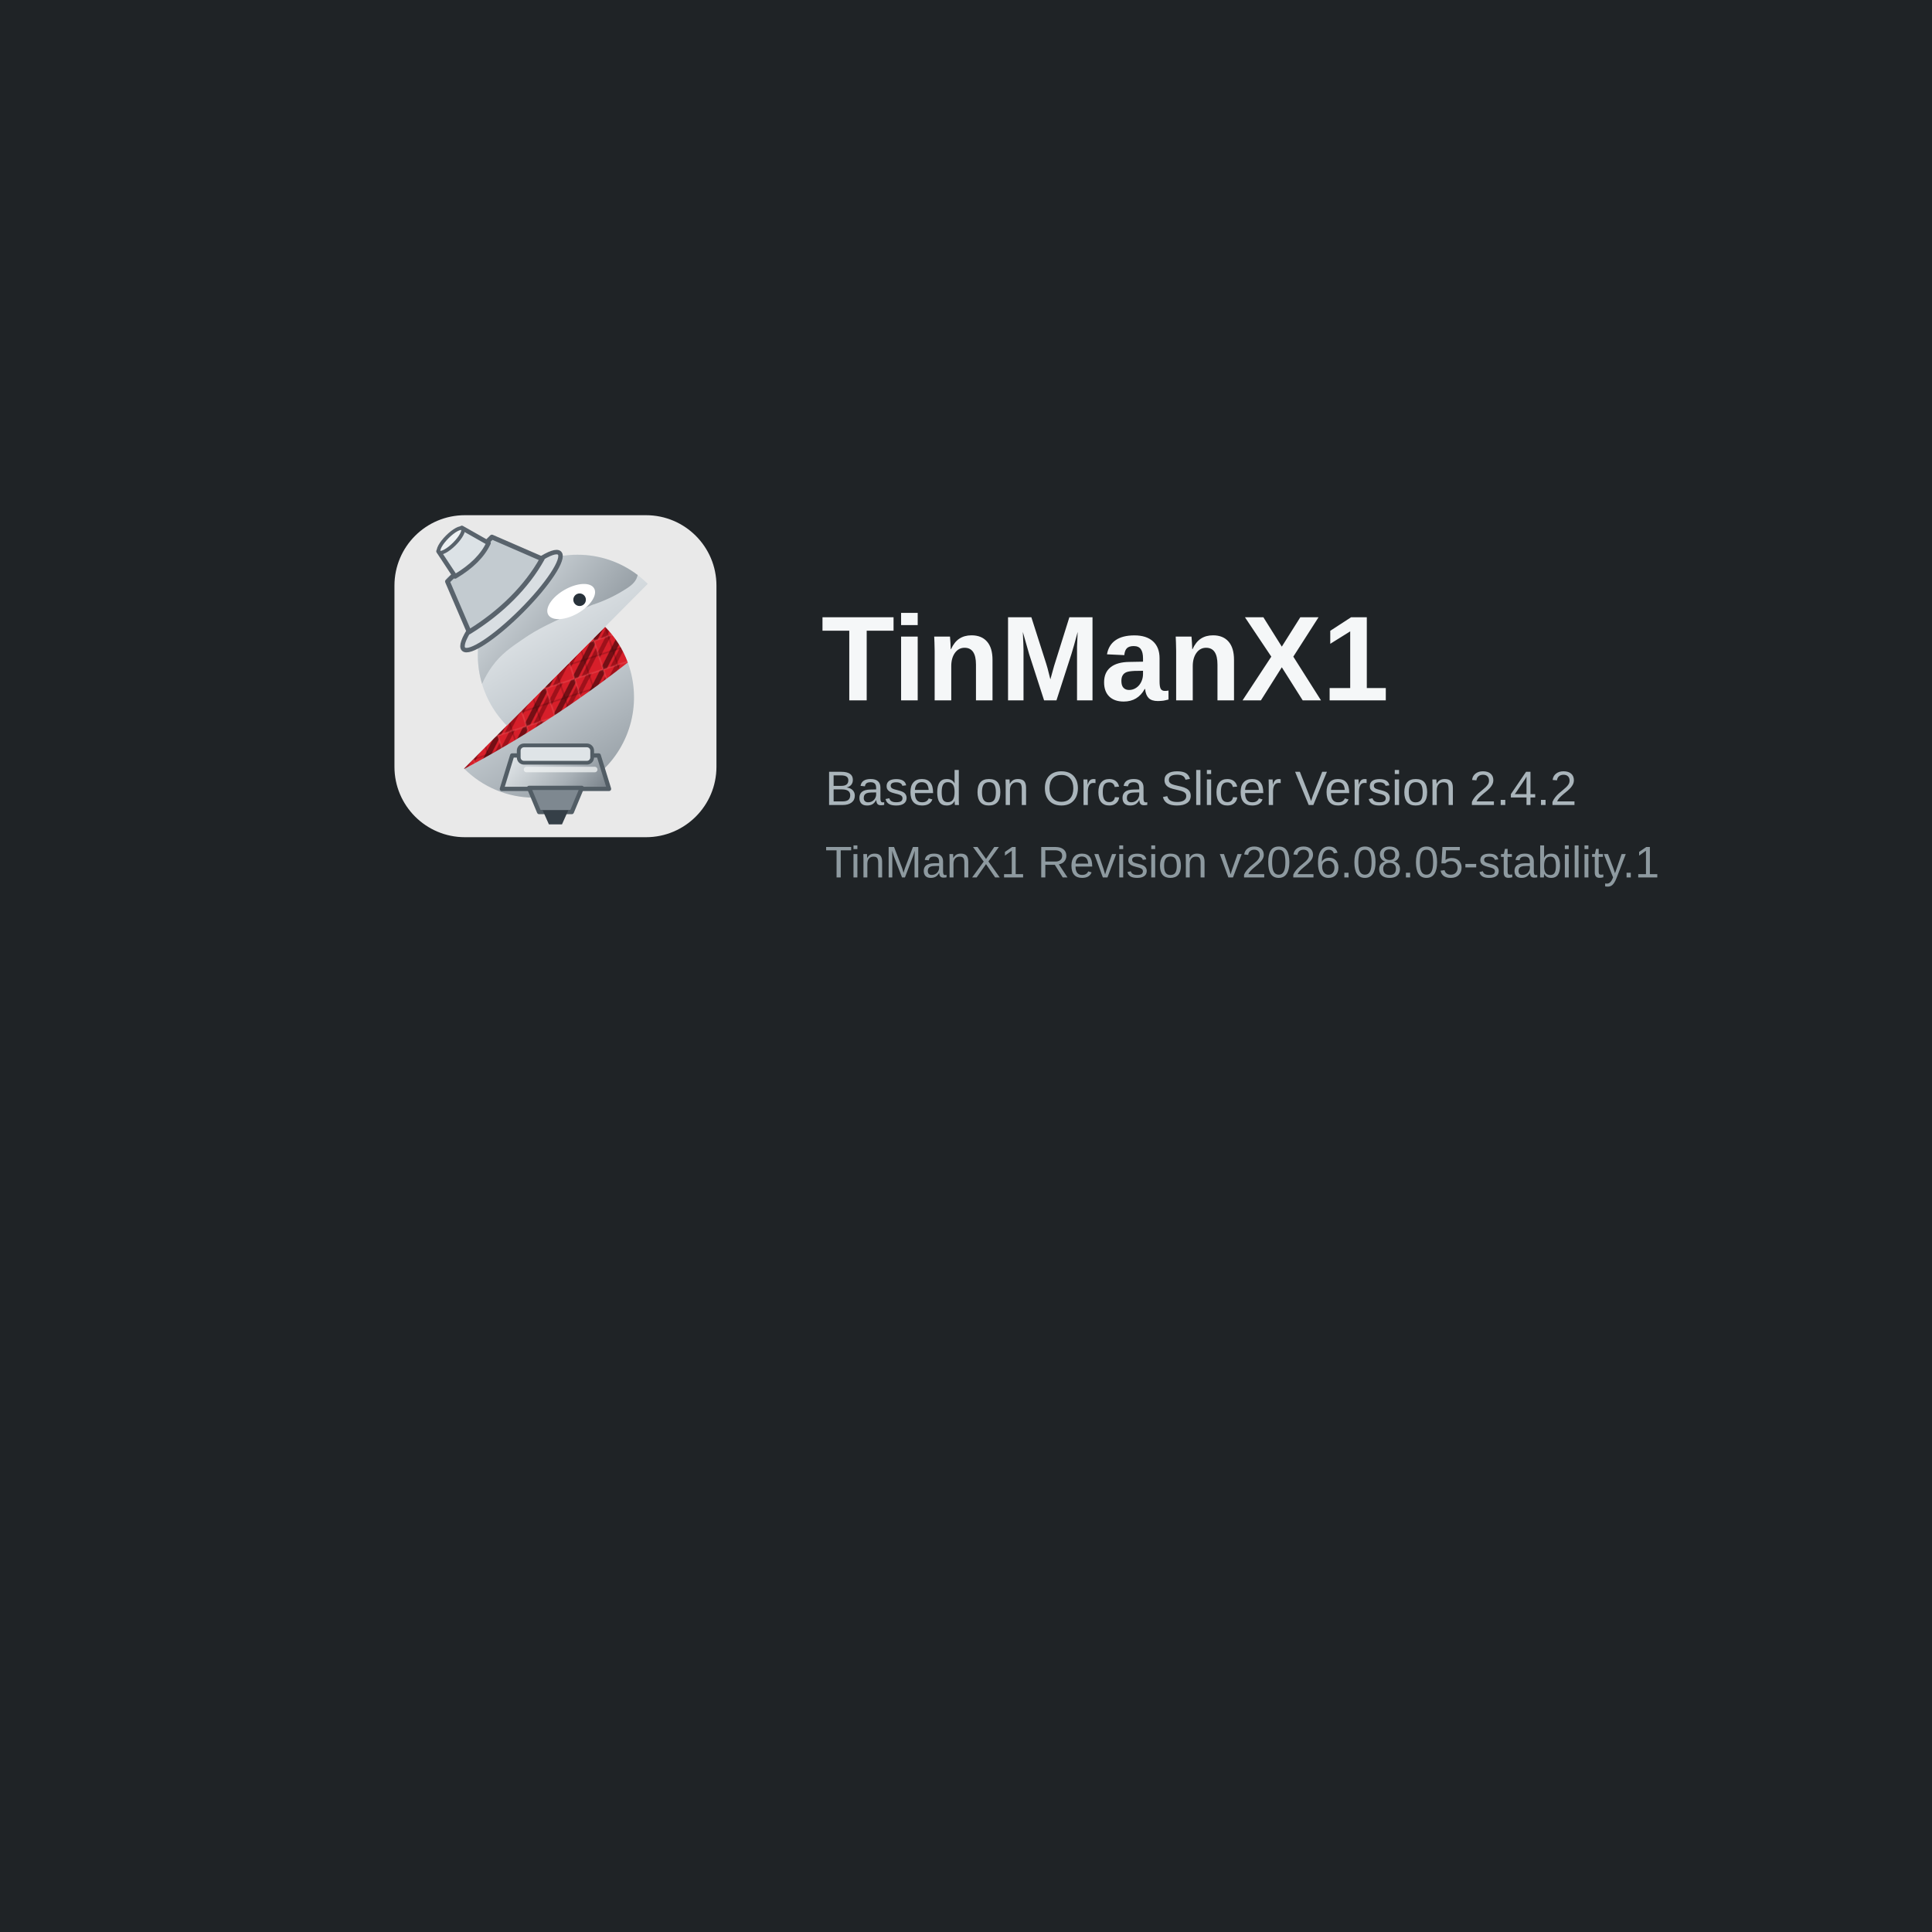
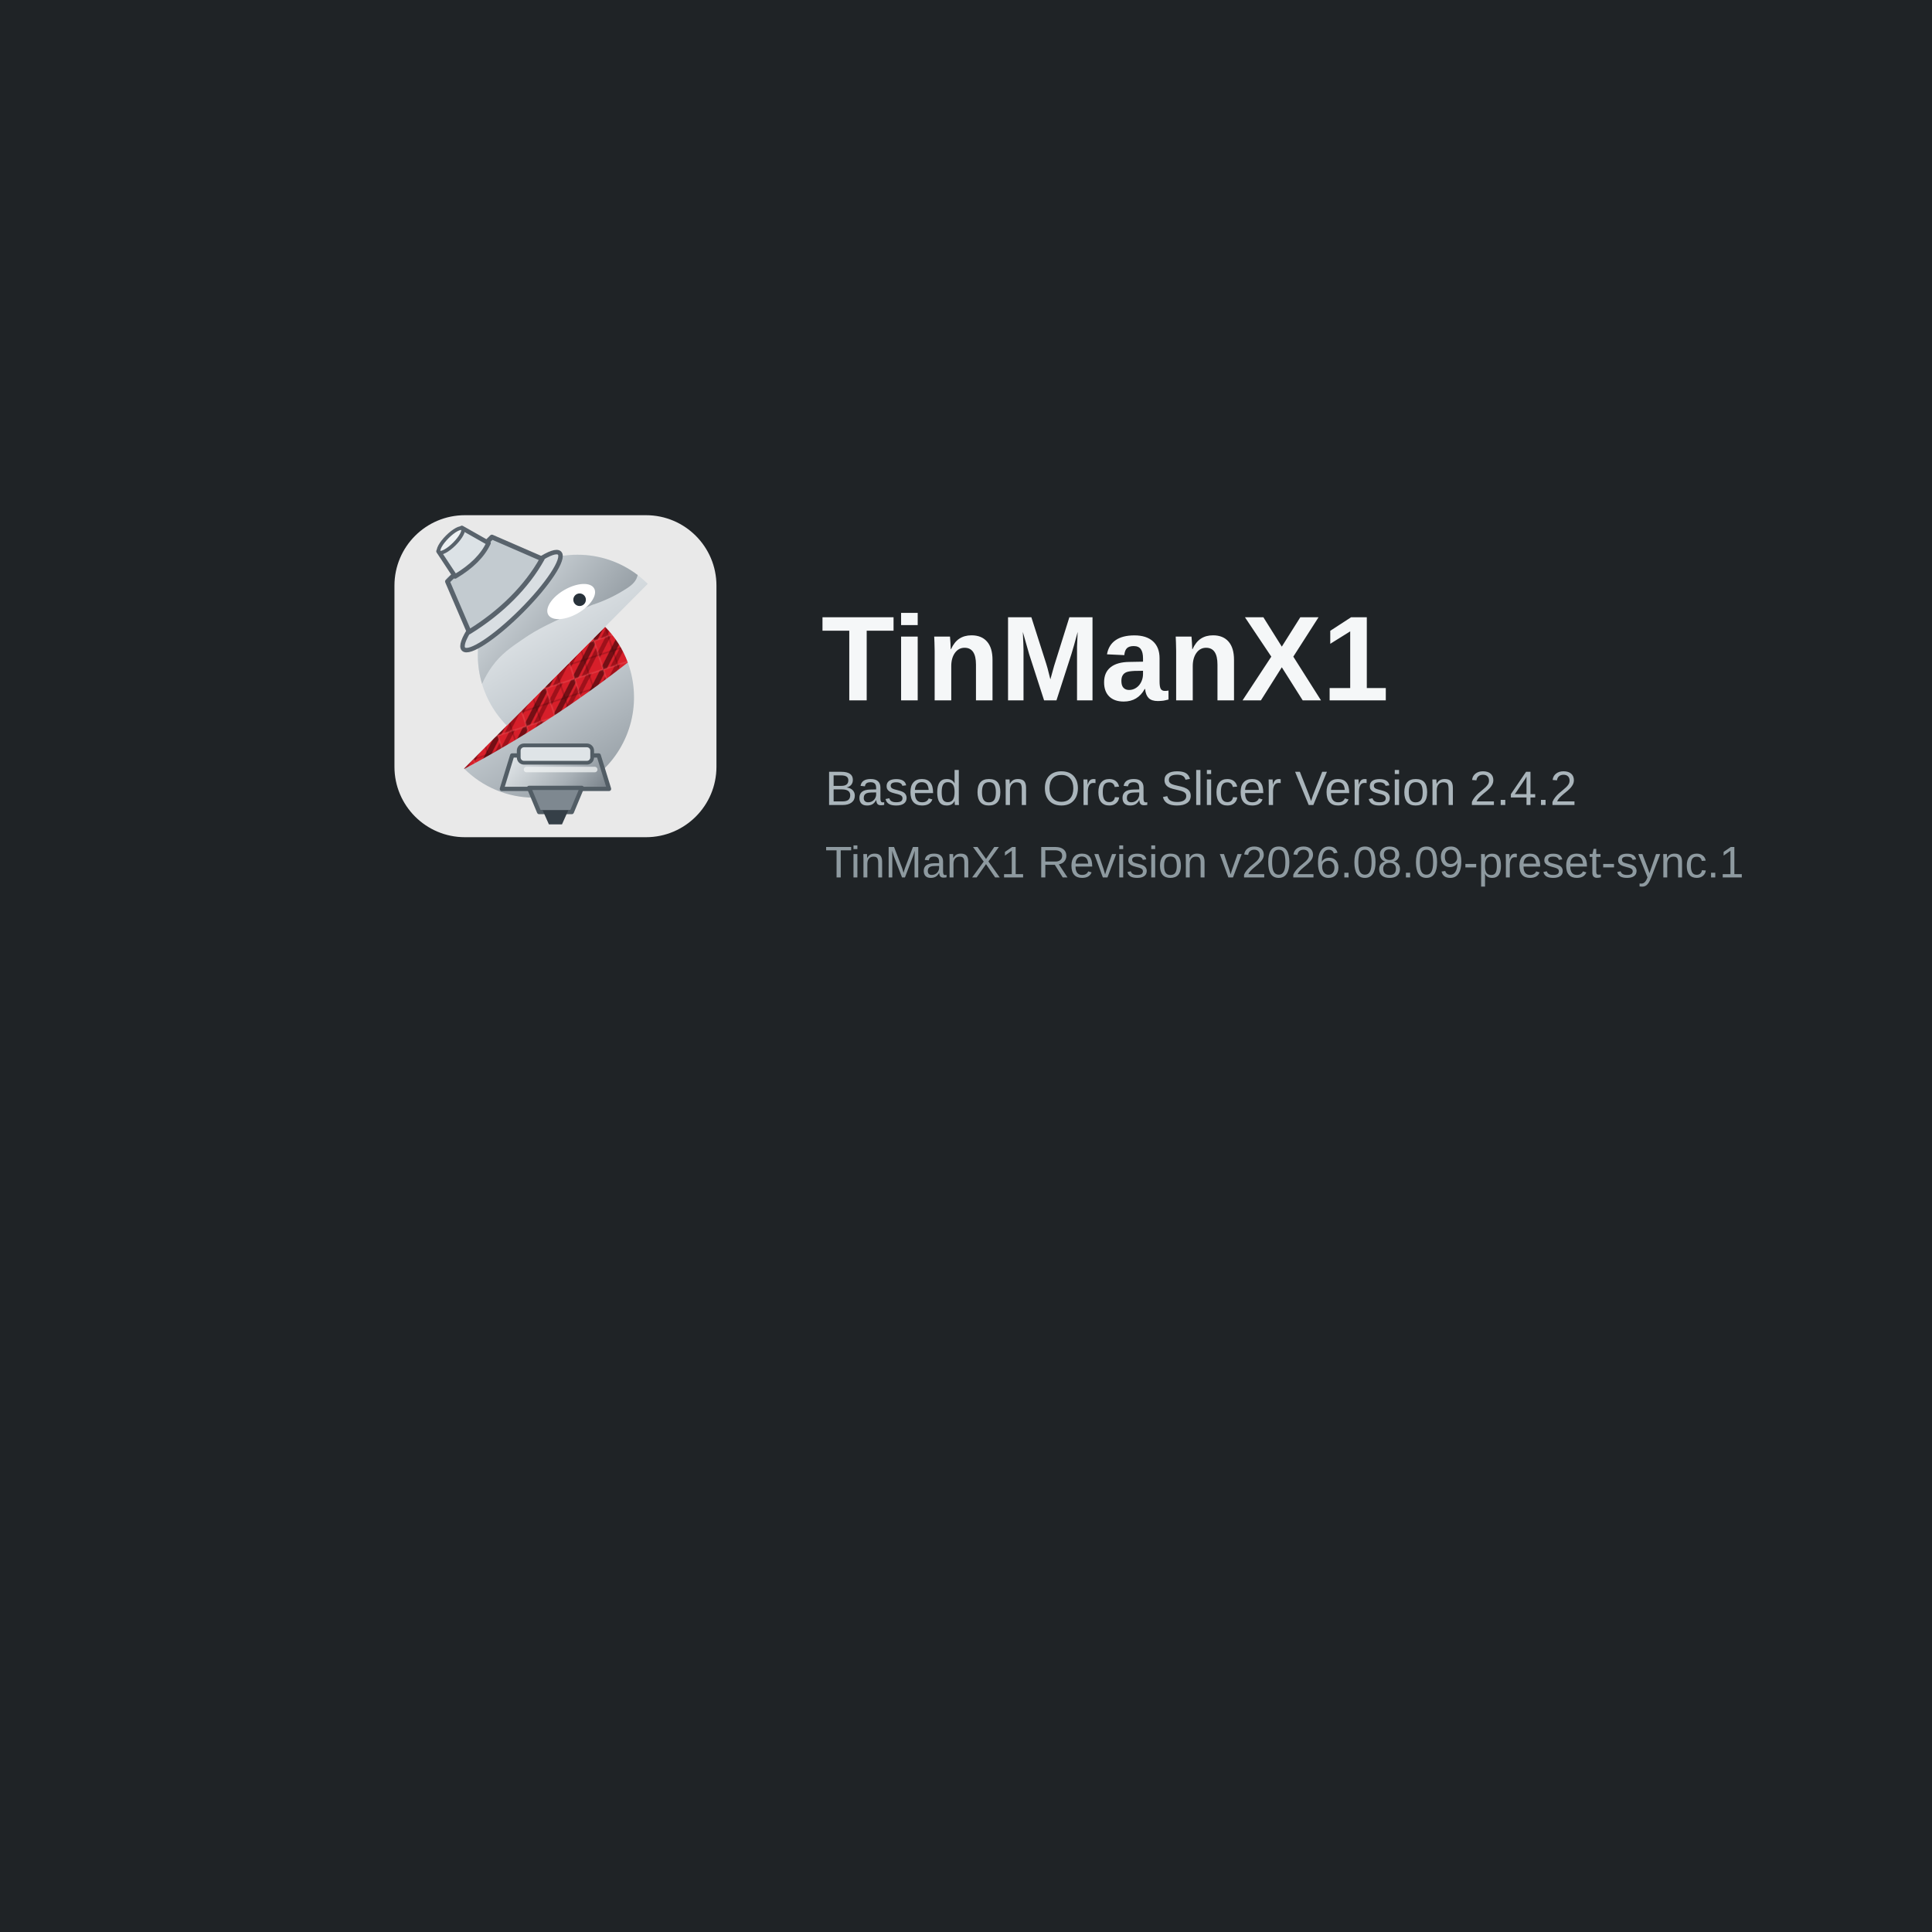
<svg xmlns="http://www.w3.org/2000/svg" width="480" height="480" viewBox="0 0 480 480">
  <defs>
    <linearGradient id="tmxSilver" x1="18" y1="8" x2="47" y2="55" gradientUnits="userSpaceOnUse">
      <stop offset="0" stop-color="#f7f9fa" />
      <stop offset=".52" stop-color="#c7ced3" />
      <stop offset="1" stop-color="#8d969d" />
    </linearGradient>
    <linearGradient id="tmxDarkSilver" x1="19" y1="10" x2="49" y2="35" gradientUnits="userSpaceOnUse">
      <stop offset="0" stop-color="#dce2e6" />
      <stop offset="1" stop-color="#6f7981" />
    </linearGradient>
    <linearGradient id="tmxNozzle" x1="24" y1="43" x2="43" y2="60" gradientUnits="userSpaceOnUse">
      <stop offset="0" stop-color="#eef2f4" />
      <stop offset=".55" stop-color="#a8b0b6" />
      <stop offset="1" stop-color="#59636c" />
    </linearGradient>
    <pattern id="tmxCarbonRed" width="6" height="6" patternUnits="userSpaceOnUse" patternTransform="rotate(-18)">
      <rect width="6" height="6" fill="#D71F2A" />
      <path d="M-2 1 1-2M0 6 6 0M5 8 8 5" fill="none" stroke="#250204" stroke-width="1.05" opacity=".55" />
      <path d="M-2 5 5-2M1 7 7 1" fill="none" stroke="#7c0810" stroke-width=".85" opacity=".62" />
      <path d="M0 0h6v6h-6z" fill="none" stroke="#f06a70" stroke-width=".35" opacity=".28" />
      <path d="M0 3h6M3 0v6" fill="none" stroke="#180102" stroke-width=".28" opacity=".22" />
    </pattern>
  </defs>
  <rect width="480" height="480" fill="#1f2326" />
  <g transform="translate(98 128)">
    <g transform="scale(1.25)">
      <rect width="64" height="64" rx="14" fill="#e9e9e9" />
      <path d="M13.84,50.354a19.7,19.7,0,0,0,13.883,5.79A19.944,19.944,0,0,0,41.858,22.182Z" fill="url(#tmxSilver)" />
      <path d="M41.858,22.181,13.84,50.354l.061.059A220.548,220.548,0,0,0,46.378,29.277a19.964,19.964,0,0,0-4.52-7.1" fill="url(#tmxCarbonRed)" />
      <path d="M36.381,7.856A19.943,19.943,0,0,0,22.327,41.818L50.345,13.646a19.693,19.693,0,0,0-13.964-5.79" fill="url(#tmxSilver)" />
      <path d="M36.381,7.856A19.636,19.636,0,0,0,26.04,10.782a22.742,22.742,0,0,0-5.91-.745,23.084,23.084,0,0,0-9.477,2.124.632.632,0,0,0,.129,1.191,13.52,13.52,0,0,1,8.069,5.137A20.06,20.06,0,0,0,17.41,33.534a19.873,19.873,0,0,1,2-3.488c1.819-2.5,3.743-3.8,6.585-5.723,2.093-1.416,5-3.077,13.359-6.512a28.421,28.421,0,0,0,6.12-2.821c1.4-.831,2.461-1.615,2.8-2.842.024-.086.045-.172.065-.256A19.655,19.655,0,0,0,36.381,7.856" fill="url(#tmxDarkSilver)" />
      <path d="M39.69,14.551c.727,1.285-.728,3.495-3.249,4.937s-5.154,1.569-5.88.284.727-3.495,3.248-4.937,5.154-1.569,5.881-.284" fill="#fff" />
      <circle cx="36.8" cy="16.8" r="1.25" fill="#28323a" />
      <g transform="translate(-17 1) rotate(-45 34.2 12.5) scale(1.05)">
        <ellipse cx="34.25" cy="18.4" rx="12.85" ry="2.65" fill="#d9dee2" stroke="#59636c" stroke-width=".85" />
        <path d="M28.3,7.2h11.9l3.8,9.65c-5.75,1.65-12.65,1.65-19.55,0Z" fill="#c3cbd0" stroke="#59636c" stroke-width=".9" stroke-linejoin="round" />
        <path d="M31.15,1.95h6.25l1.55,5.6c-2.45.9-5.4.9-8.95,0Z" fill="#dce2e6" stroke="#59636c" stroke-width=".85" stroke-linejoin="round" />
        <ellipse cx="34.25" cy="2.15" rx="3.15" ry=".95" fill="#eef2f4" stroke="#59636c" stroke-width=".7" />
      </g>
      <path d="M23.4,47.75h17.2l2.05,6.65H21.35Z" fill="url(#tmxNozzle)" stroke="#525d65" stroke-width=".85" stroke-linejoin="round" />
      <path d="M26.75,54.2h10.5l-2,4.8h-6.5Z" fill="#7e8890" stroke="#525d65" stroke-width=".85" stroke-linejoin="round" />
      <path d="M29.45,58.65h5.1l-1.25,2.8h-2.6Z" fill="#353f47" />
      <rect x="24.7" y="45.75" width="14.6" height="3.45" rx="1.05" fill="#dfe4e7" stroke="#525d65" stroke-width=".75" />
      <path d="M26.25,50.55h13.55" fill="none" stroke="#f4f6f7" stroke-width="1.1" stroke-linecap="round" opacity=".72" />
    </g>
    <text x="106" y="46" font-family="Arial, Helvetica, sans-serif" font-size="30" font-weight="700" fill="#f5f7f8">TinManX1</text>
    <text x="107" y="72" font-family="Arial, Helvetica, sans-serif" font-size="12" fill="#aab5bb">Based on Orca Slicer Version 2.4.2</text>
-     <text x="107" y="90" font-family="Arial, Helvetica, sans-serif" font-size="11" fill="#8e9aa0">TinManX1 Revision v2026.08.05-stability.1</text>
+     <text x="107" y="90" font-family="Arial, Helvetica, sans-serif" font-size="11" fill="#8e9aa0">TinManX1 Revision v2026.08.09-preset-sync.1</text>
  </g>
</svg>
